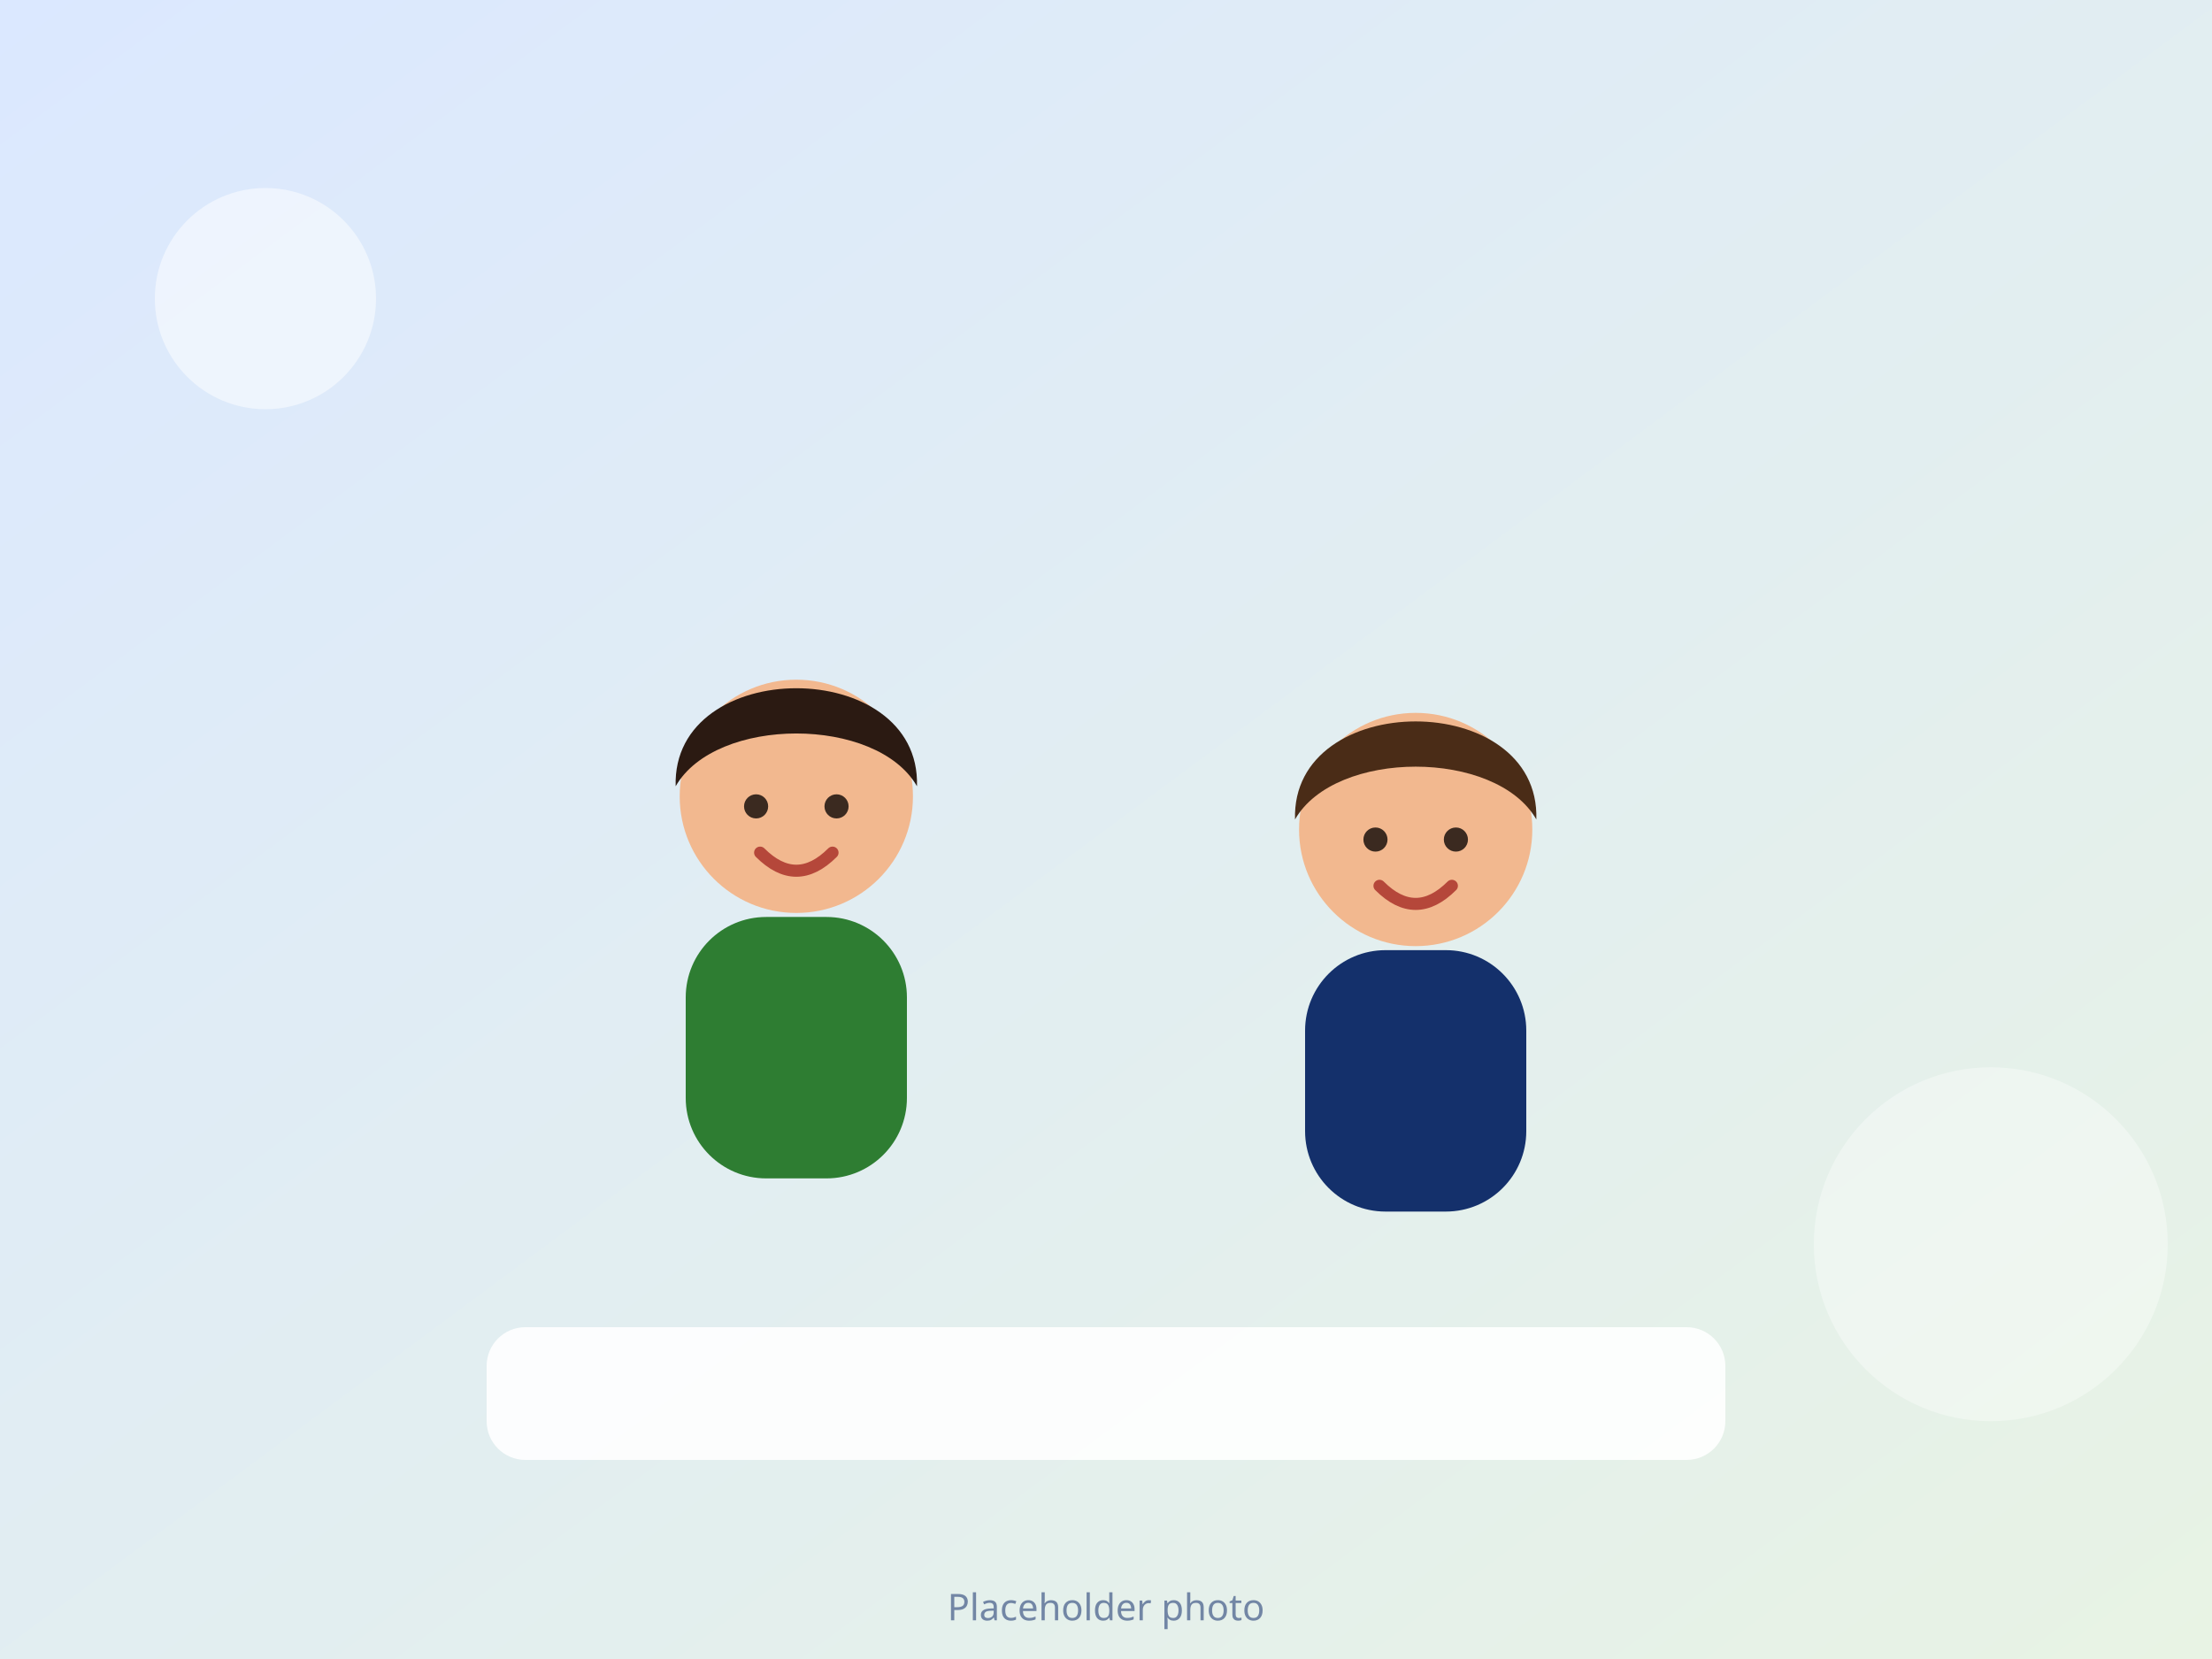
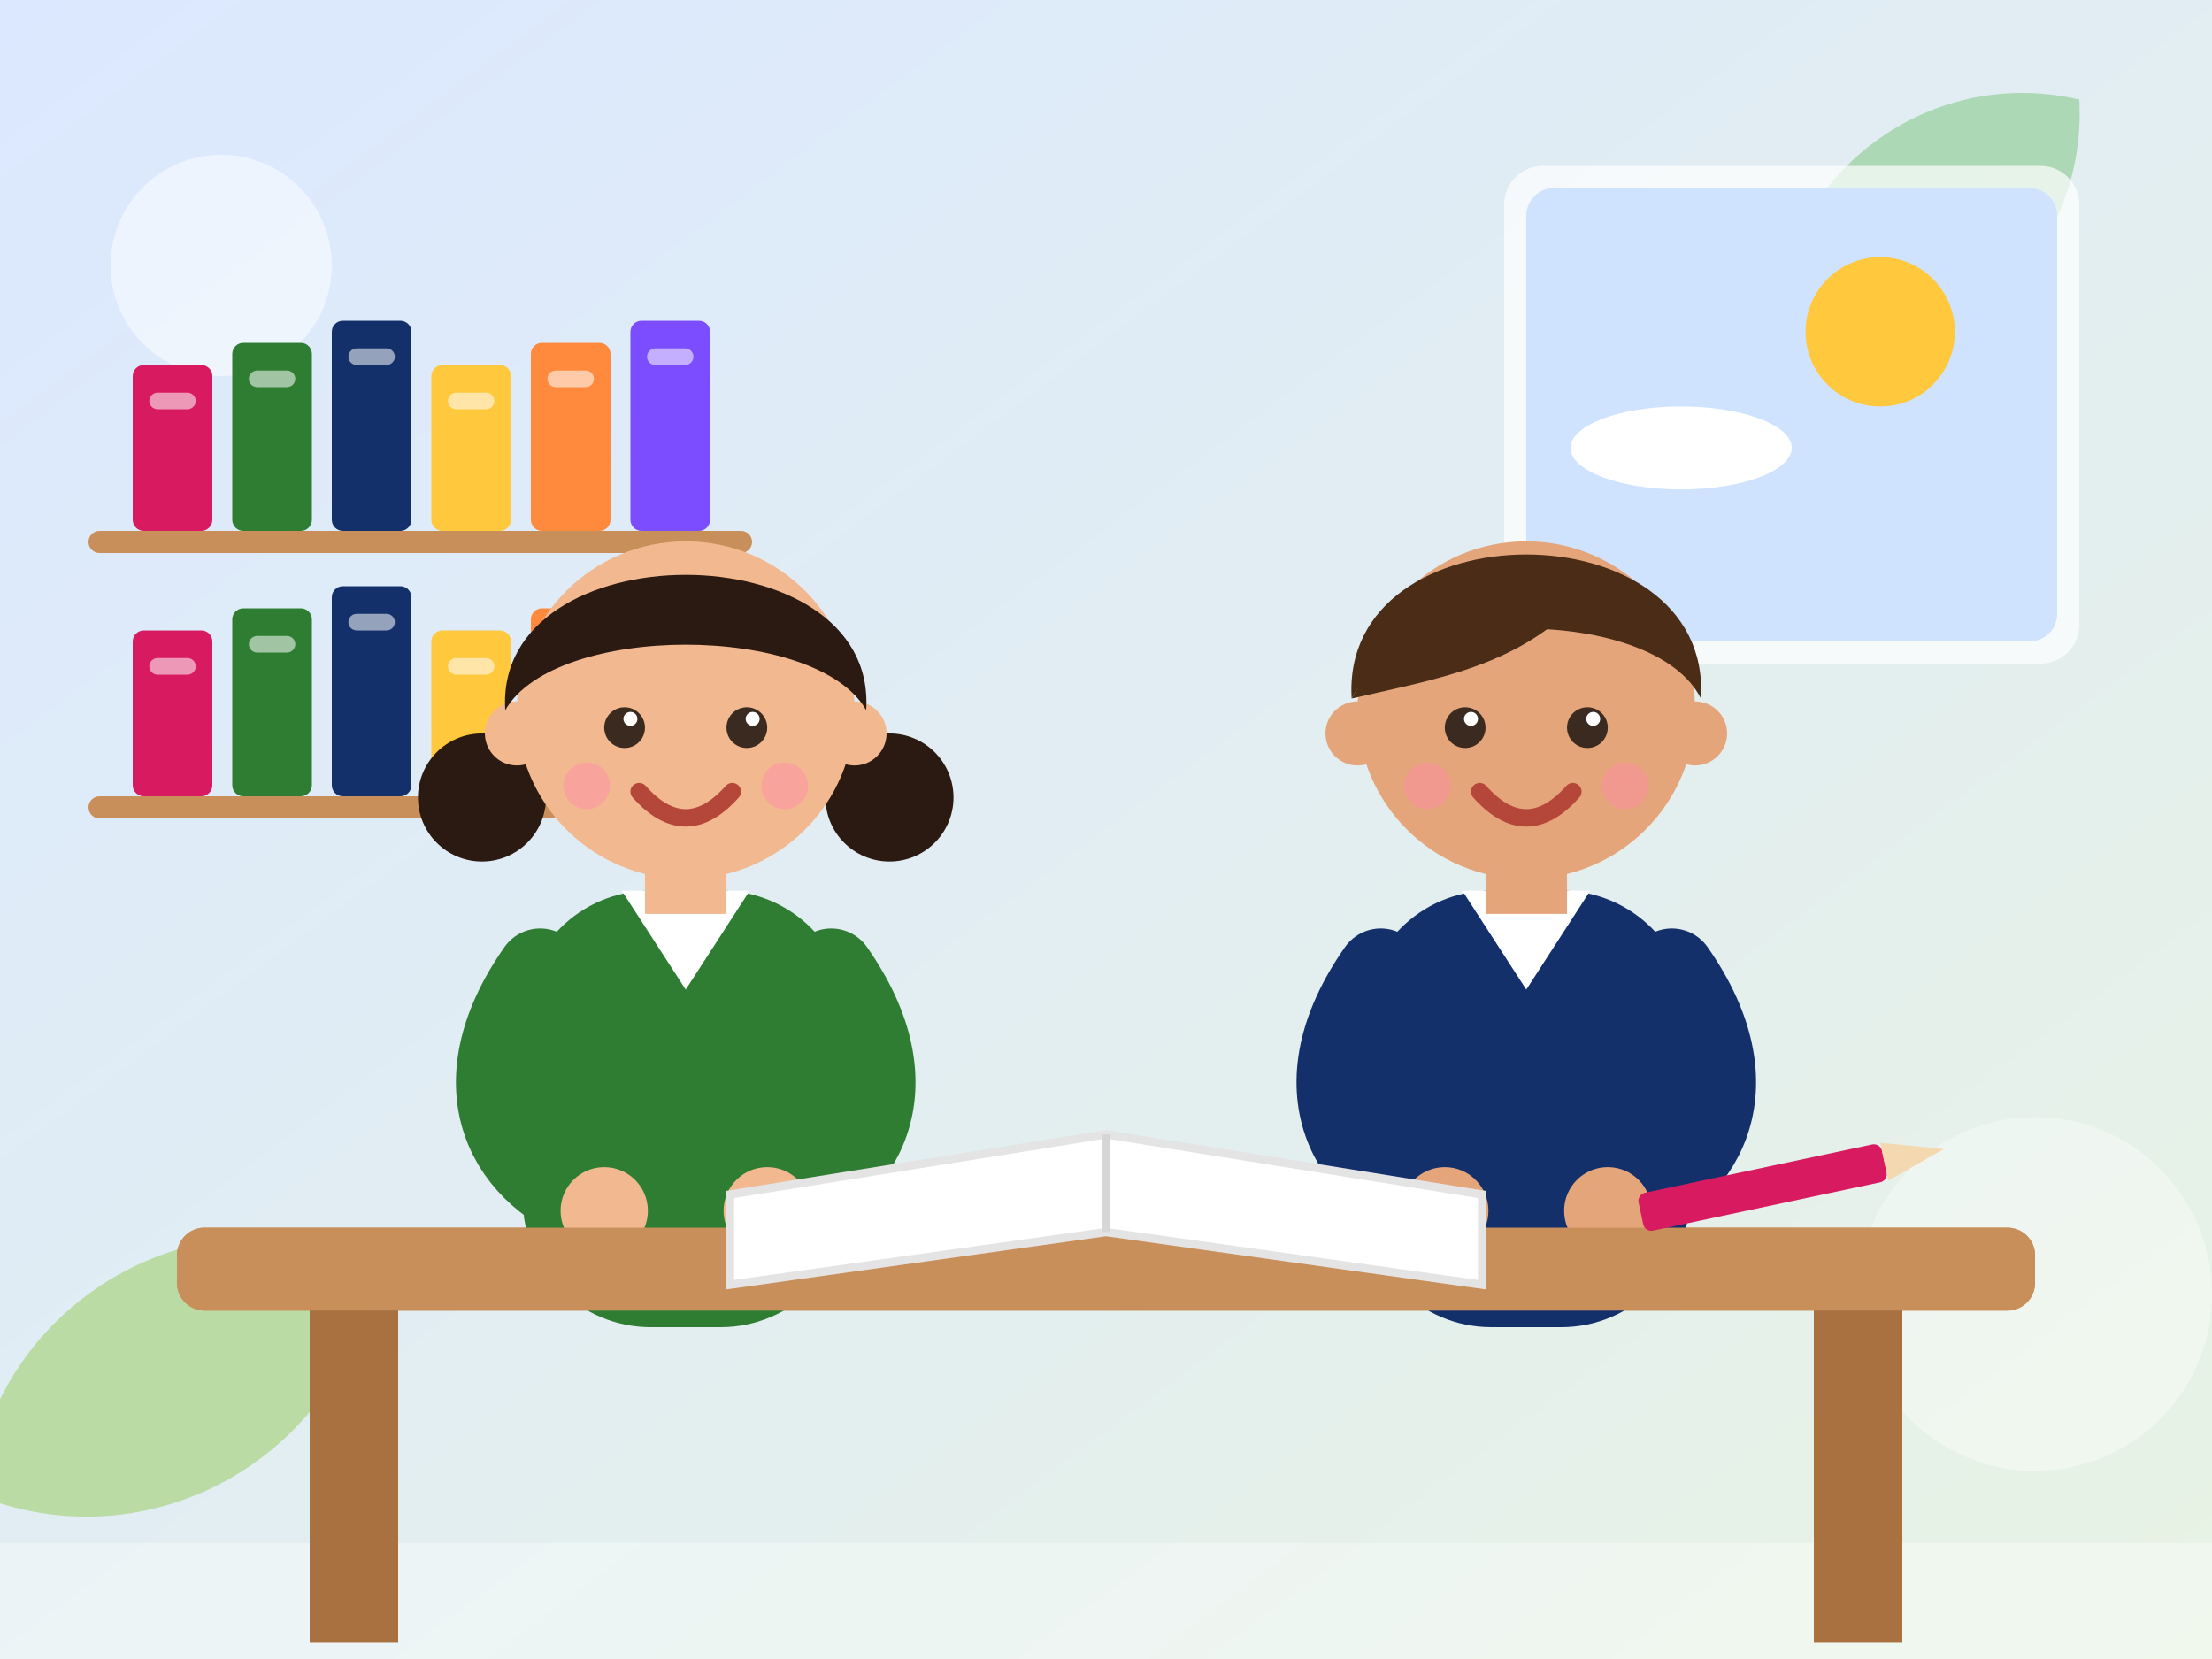
- <svg xmlns="http://www.w3.org/2000/svg" viewBox="0 0 800 600" width="800" height="600" role="img" aria-label="Gallery photo 4 (placeholder)">
+ <svg xmlns="http://www.w3.org/2000/svg" viewBox="0 0 800 600" width="800" height="600" role="img" aria-label="Learning activity illustration 4">
  <defs>
    <linearGradient id="g" x1="0" y1="0" x2="1" y2="1">
      <stop offset="0" stop-color="#dbe8ff" />
      <stop offset="1" stop-color="#e8f3e4" />
    </linearGradient>
  </defs>
  <rect width="800" height="600" fill="url(#g)" />
-   <circle cx="96" cy="108" r="40" fill="#fff" opacity=".5" />
-   <circle cx="720" cy="450" r="64" fill="#fff" opacity=".35" />
-   <g transform="translate(288 288) scale(0.7272727)">
-     <rect x="-55" y="60" width="110" height="130" rx="40" fill="#2e7d32" />
+   <circle cx="80" cy="96" r="40" fill="#fff" opacity=".5" />
+   <circle cx="736" cy="468" r="64" fill="#fff" opacity=".35" />
+   <path transform="translate(-10 540) rotate(-30) scale(1.4)" d="M0 0C30-40 90-40 120 0C90 40 30 40 0 0Z" fill="#9ccc65" opacity=".55" />
+   <path transform="translate(752 36) rotate(140) scale(1.2)" d="M0 0C30-40 90-40 120 0C90 40 30 40 0 0Z" fill="#81c784" opacity=".55" />
+   <rect y="558" width="800" height="42" fill="#fff" opacity=".35" />
+   <rect x="32" y="192" width="240" height="8" rx="4" fill="#c98f5a" />
+   <rect x="48" y="132" width="28.8" height="60" rx="4" fill="#d81b60" />
+   <rect x="54" y="142" width="16.8" height="6" rx="3" fill="#fff" opacity=".55" />
+   <rect x="84" y="124" width="28.8" height="68" rx="4" fill="#2e7d32" />
+   <rect x="90" y="134" width="16.8" height="6" rx="3" fill="#fff" opacity=".55" />
+   <rect x="120" y="116" width="28.8" height="76" rx="4" fill="#14306b" />
+   <rect x="126" y="126" width="16.8" height="6" rx="3" fill="#fff" opacity=".55" />
+   <rect x="156" y="132" width="28.8" height="60" rx="4" fill="#ffc83d" />
+   <rect x="162" y="142" width="16.8" height="6" rx="3" fill="#fff" opacity=".55" />
+   <rect x="192" y="124" width="28.8" height="68" rx="4" fill="#ff8a3d" />
+   <rect x="198" y="134" width="16.8" height="6" rx="3" fill="#fff" opacity=".55" />
+   <rect x="228" y="116" width="28.8" height="76" rx="4" fill="#7c4dff" />
+   <rect x="234" y="126" width="16.8" height="6" rx="3" fill="#fff" opacity=".55" />
+   <rect x="32" y="288" width="240" height="8" rx="4" fill="#c98f5a" />
+   <rect x="48" y="228" width="28.8" height="60" rx="4" fill="#d81b60" />
+   <rect x="54" y="238" width="16.8" height="6" rx="3" fill="#fff" opacity=".55" />
+   <rect x="84" y="220" width="28.8" height="68" rx="4" fill="#2e7d32" />
+   <rect x="90" y="230" width="16.8" height="6" rx="3" fill="#fff" opacity=".55" />
+   <rect x="120" y="212" width="28.8" height="76" rx="4" fill="#14306b" />
+   <rect x="126" y="222" width="16.8" height="6" rx="3" fill="#fff" opacity=".55" />
+   <rect x="156" y="228" width="28.8" height="60" rx="4" fill="#ffc83d" />
+   <rect x="162" y="238" width="16.8" height="6" rx="3" fill="#fff" opacity=".55" />
+   <rect x="192" y="220" width="28.8" height="68" rx="4" fill="#ff8a3d" />
+   <rect x="198" y="230" width="16.8" height="6" rx="3" fill="#fff" opacity=".55" />
+   <rect x="228" y="212" width="28.8" height="76" rx="4" fill="#7c4dff" />
+   <rect x="234" y="222" width="16.8" height="6" rx="3" fill="#fff" opacity=".55" />
+   <g transform="translate(544 60)">
+     <rect width="208" height="180" rx="14" fill="#fff" opacity=".7" />
+     <rect x="8" y="8" width="192" height="164" rx="10" fill="#cfe3ff" />
+     <circle cx="136" cy="60" r="27" fill="#ffc83d" />
+     <ellipse cx="64" cy="102" rx="40" ry="15" fill="#fff" />
+   </g>
+   <rect x="64" y="444" width="672" height="30" rx="10" fill="#c98f5a" />
+   <rect x="112" y="474" width="32" height="120" fill="#a97040" />
+   <rect x="656" y="474" width="32" height="120" fill="#a97040" />
+   <g transform="translate(248 256.8421) scale(1.052632)">
+     <circle cx="-70" cy="30" r="22" fill="#2b1a12" />
+     <circle cx="70" cy="30" r="22" fill="#2b1a12" />
+     <rect x="-56" y="62" width="112" height="150" rx="44" fill="#2e7d32" />
+     <path d="M-22 62L0 96L22 62Z" fill="#fff" />
+     <path d="M-50 90C-78 130-60 160-30 170" stroke="#2e7d32" stroke-width="30" stroke-linecap="round" fill="none" />
+     <path d="M50 90C78 130 60 160 30 170" stroke="#2e7d32" stroke-width="30" stroke-linecap="round" fill="none" />
+     <circle cx="-28" cy="172" r="15" fill="#f2b88f" />
+     <circle cx="28" cy="172" r="15" fill="#f2b88f" />
+     <rect x="-14" y="48" width="28" height="22" fill="#f2b88f" />
+     <circle cx="-58" cy="8" r="11" fill="#f2b88f" />
+     <circle cx="58" cy="8" r="11" fill="#f2b88f" />
    <circle cx="0" cy="0" r="58" fill="#f2b88f" />
-     <path d="M-60 -5 C-62 -70 62 -70 60 -5 C40 -40 -40 -40 -60 -5Z" fill="#2b1a12" />
-     <circle cx="-20" cy="5" r="6" fill="#3b2a20" />
-     <circle cx="20" cy="5" r="6" fill="#3b2a20" />
-     <path d="M-18 28 Q0 46 18 28" stroke="#b5473a" stroke-width="6" fill="none" stroke-linecap="round" />
+     <path d="M-62 0C-66-62 66-62 62 0C45-30-45-30-62 0Z" fill="#2b1a12" />
+     <circle cx="-21" cy="6" r="7" fill="#3b2a20" />
+     <circle cx="21" cy="6" r="7" fill="#3b2a20" />
+     <circle cx="-19" cy="3" r="2.4" fill="#fff" />
+     <circle cx="23" cy="3" r="2.4" fill="#fff" />
+     <circle cx="-34" cy="26" r="8" fill="#ff8aa8" opacity=".45" />
+     <circle cx="34" cy="26" r="8" fill="#ff8aa8" opacity=".45" />
+     <path d="M-16 28Q0 46 16 28" stroke="#b5473a" stroke-width="6" fill="none" stroke-linecap="round" />
  </g>
-   <g transform="translate(512 300) scale(0.7272727)">
-     <rect x="-55" y="60" width="110" height="130" rx="40" fill="#14306b" />
-     <circle cx="0" cy="0" r="58" fill="#f2b88f" />
-     <path d="M-60 -5 C-62 -70 62 -70 60 -5 C40 -40 -40 -40 -60 -5Z" fill="#4a2c17" />
-     <circle cx="-20" cy="5" r="6" fill="#3b2a20" />
-     <circle cx="20" cy="5" r="6" fill="#3b2a20" />
-     <path d="M-18 28 Q0 46 18 28" stroke="#b5473a" stroke-width="6" fill="none" stroke-linecap="round" />
+   <g transform="translate(552 256.8421) scale(1.052632)">
+     <rect x="-56" y="62" width="112" height="150" rx="44" fill="#14306b" />
+     <path d="M-22 62L0 96L22 62Z" fill="#fff" />
+     <path d="M-50 90C-78 130-60 160-30 170" stroke="#14306b" stroke-width="30" stroke-linecap="round" fill="none" />
+     <path d="M50 90C78 130 60 160 30 170" stroke="#14306b" stroke-width="30" stroke-linecap="round" fill="none" />
+     <circle cx="-28" cy="172" r="15" fill="#e5a57a" />
+     <circle cx="28" cy="172" r="15" fill="#e5a57a" />
+     <rect x="-14" y="48" width="28" height="22" fill="#e5a57a" />
+     <circle cx="-58" cy="8" r="11" fill="#e5a57a" />
+     <circle cx="58" cy="8" r="11" fill="#e5a57a" />
+     <circle cx="0" cy="0" r="58" fill="#e5a57a" />
+     <path d="M-60 -4C-64-70 64-70 60-4C44-36-44-36-60-4Z" fill="#4a2c17" />
+     <path d="M-60 -4C-50-24-20-34 10-30C-10-14-34-10-60-4Z" fill="#4a2c17" />
+     <circle cx="-21" cy="6" r="7" fill="#3b2a20" />
+     <circle cx="21" cy="6" r="7" fill="#3b2a20" />
+     <circle cx="-19" cy="3" r="2.4" fill="#fff" />
+     <circle cx="23" cy="3" r="2.4" fill="#fff" />
+     <circle cx="-34" cy="26" r="8" fill="#ff8aa8" opacity=".45" />
+     <circle cx="34" cy="26" r="8" fill="#ff8aa8" opacity=".45" />
+     <path d="M-16 28Q0 46 16 28" stroke="#b5473a" stroke-width="6" fill="none" stroke-linecap="round" />
  </g>
-   <rect x="176" y="480" width="448" height="48" rx="14" fill="#fff" opacity=".9" />
-   <text x="400" y="586" text-anchor="middle" font-family="sans-serif" font-size="13.333" fill="#14306b" opacity=".55">Placeholder photo</text>
+   <rect x="64" y="444" width="672" height="30" rx="10" fill="#c98f5a" />
+   <rect x="112" y="474" width="32" height="120" fill="#a97040" />
+   <rect x="656" y="474" width="32" height="120" fill="#a97040" />
+   <path d="M264 432L400 410.24L536 432L536 464.64L400 445.6L264 464.64Z" fill="#fff" stroke="#e4e4e4" stroke-width="3" />
+   <path d="M400 410.24V445.6" stroke="#d6d6d6" stroke-width="3" />
+   <g transform="translate(592 432) rotate(-12)">
+     <rect width="90" height="14" rx="3" fill="#d81b60" />
+     <path d="M90 0L112 7L90 14Z" fill="#f4d9b0" />
+   </g>
</svg>
